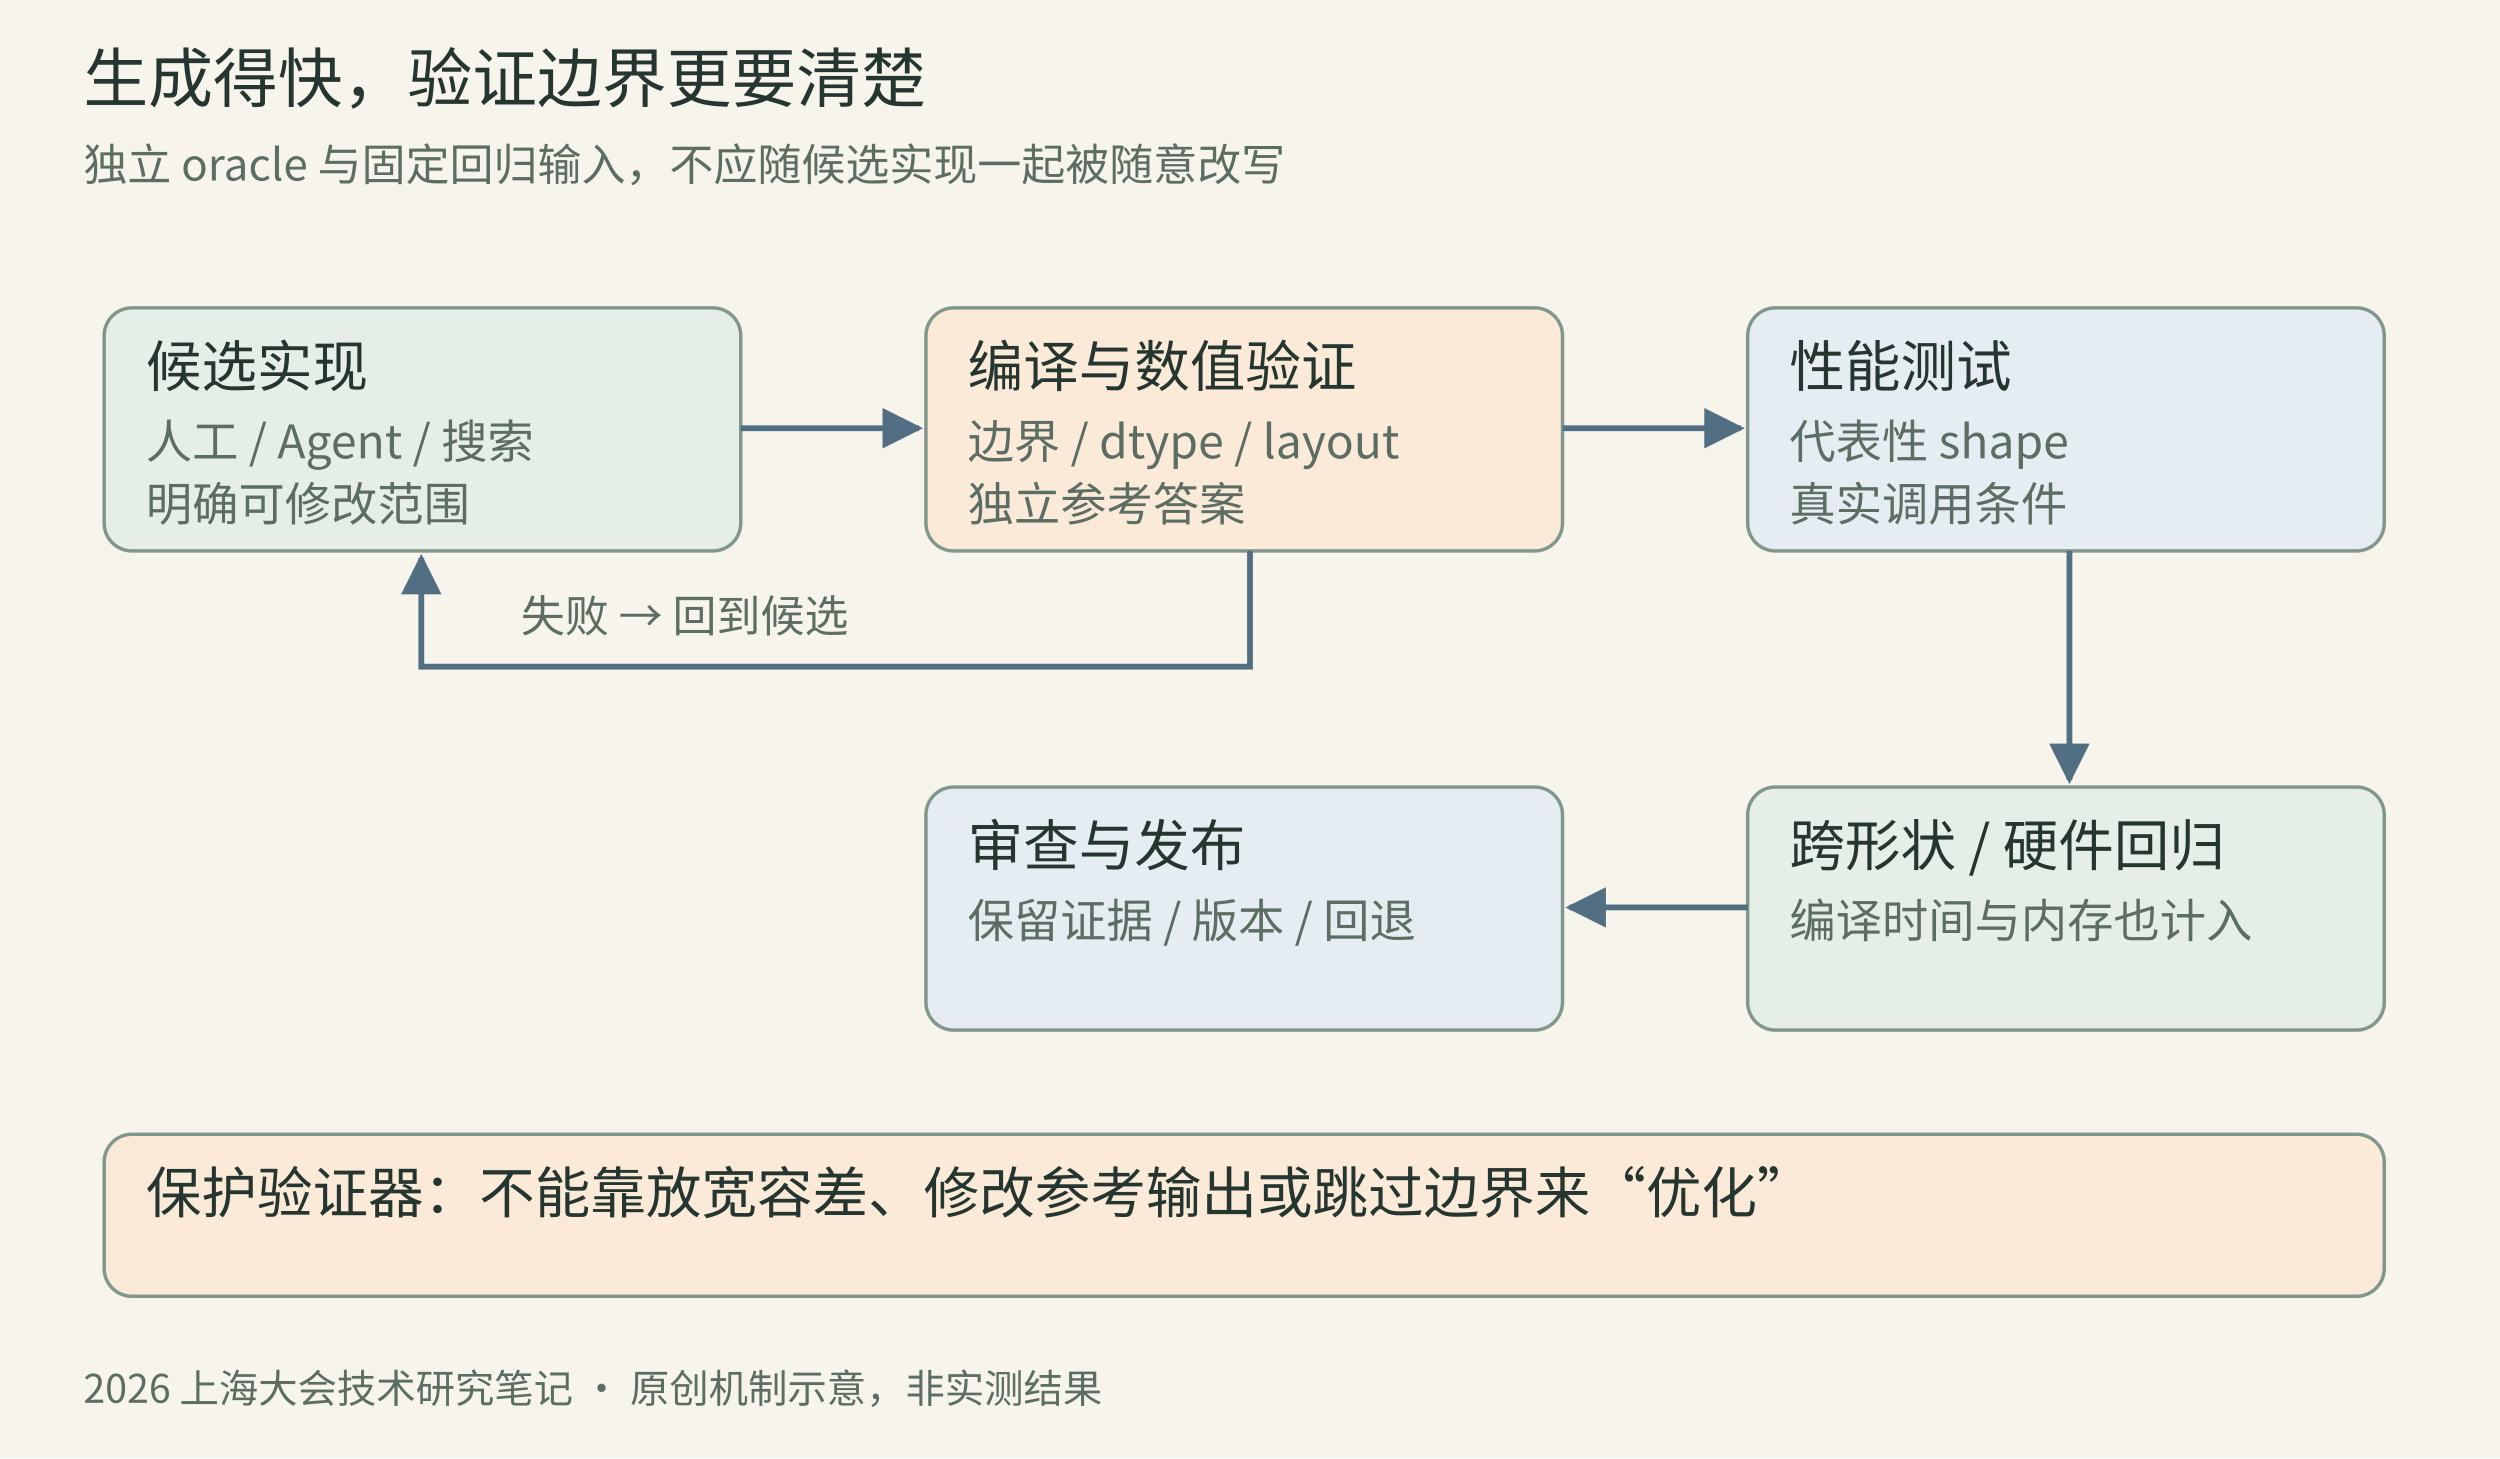
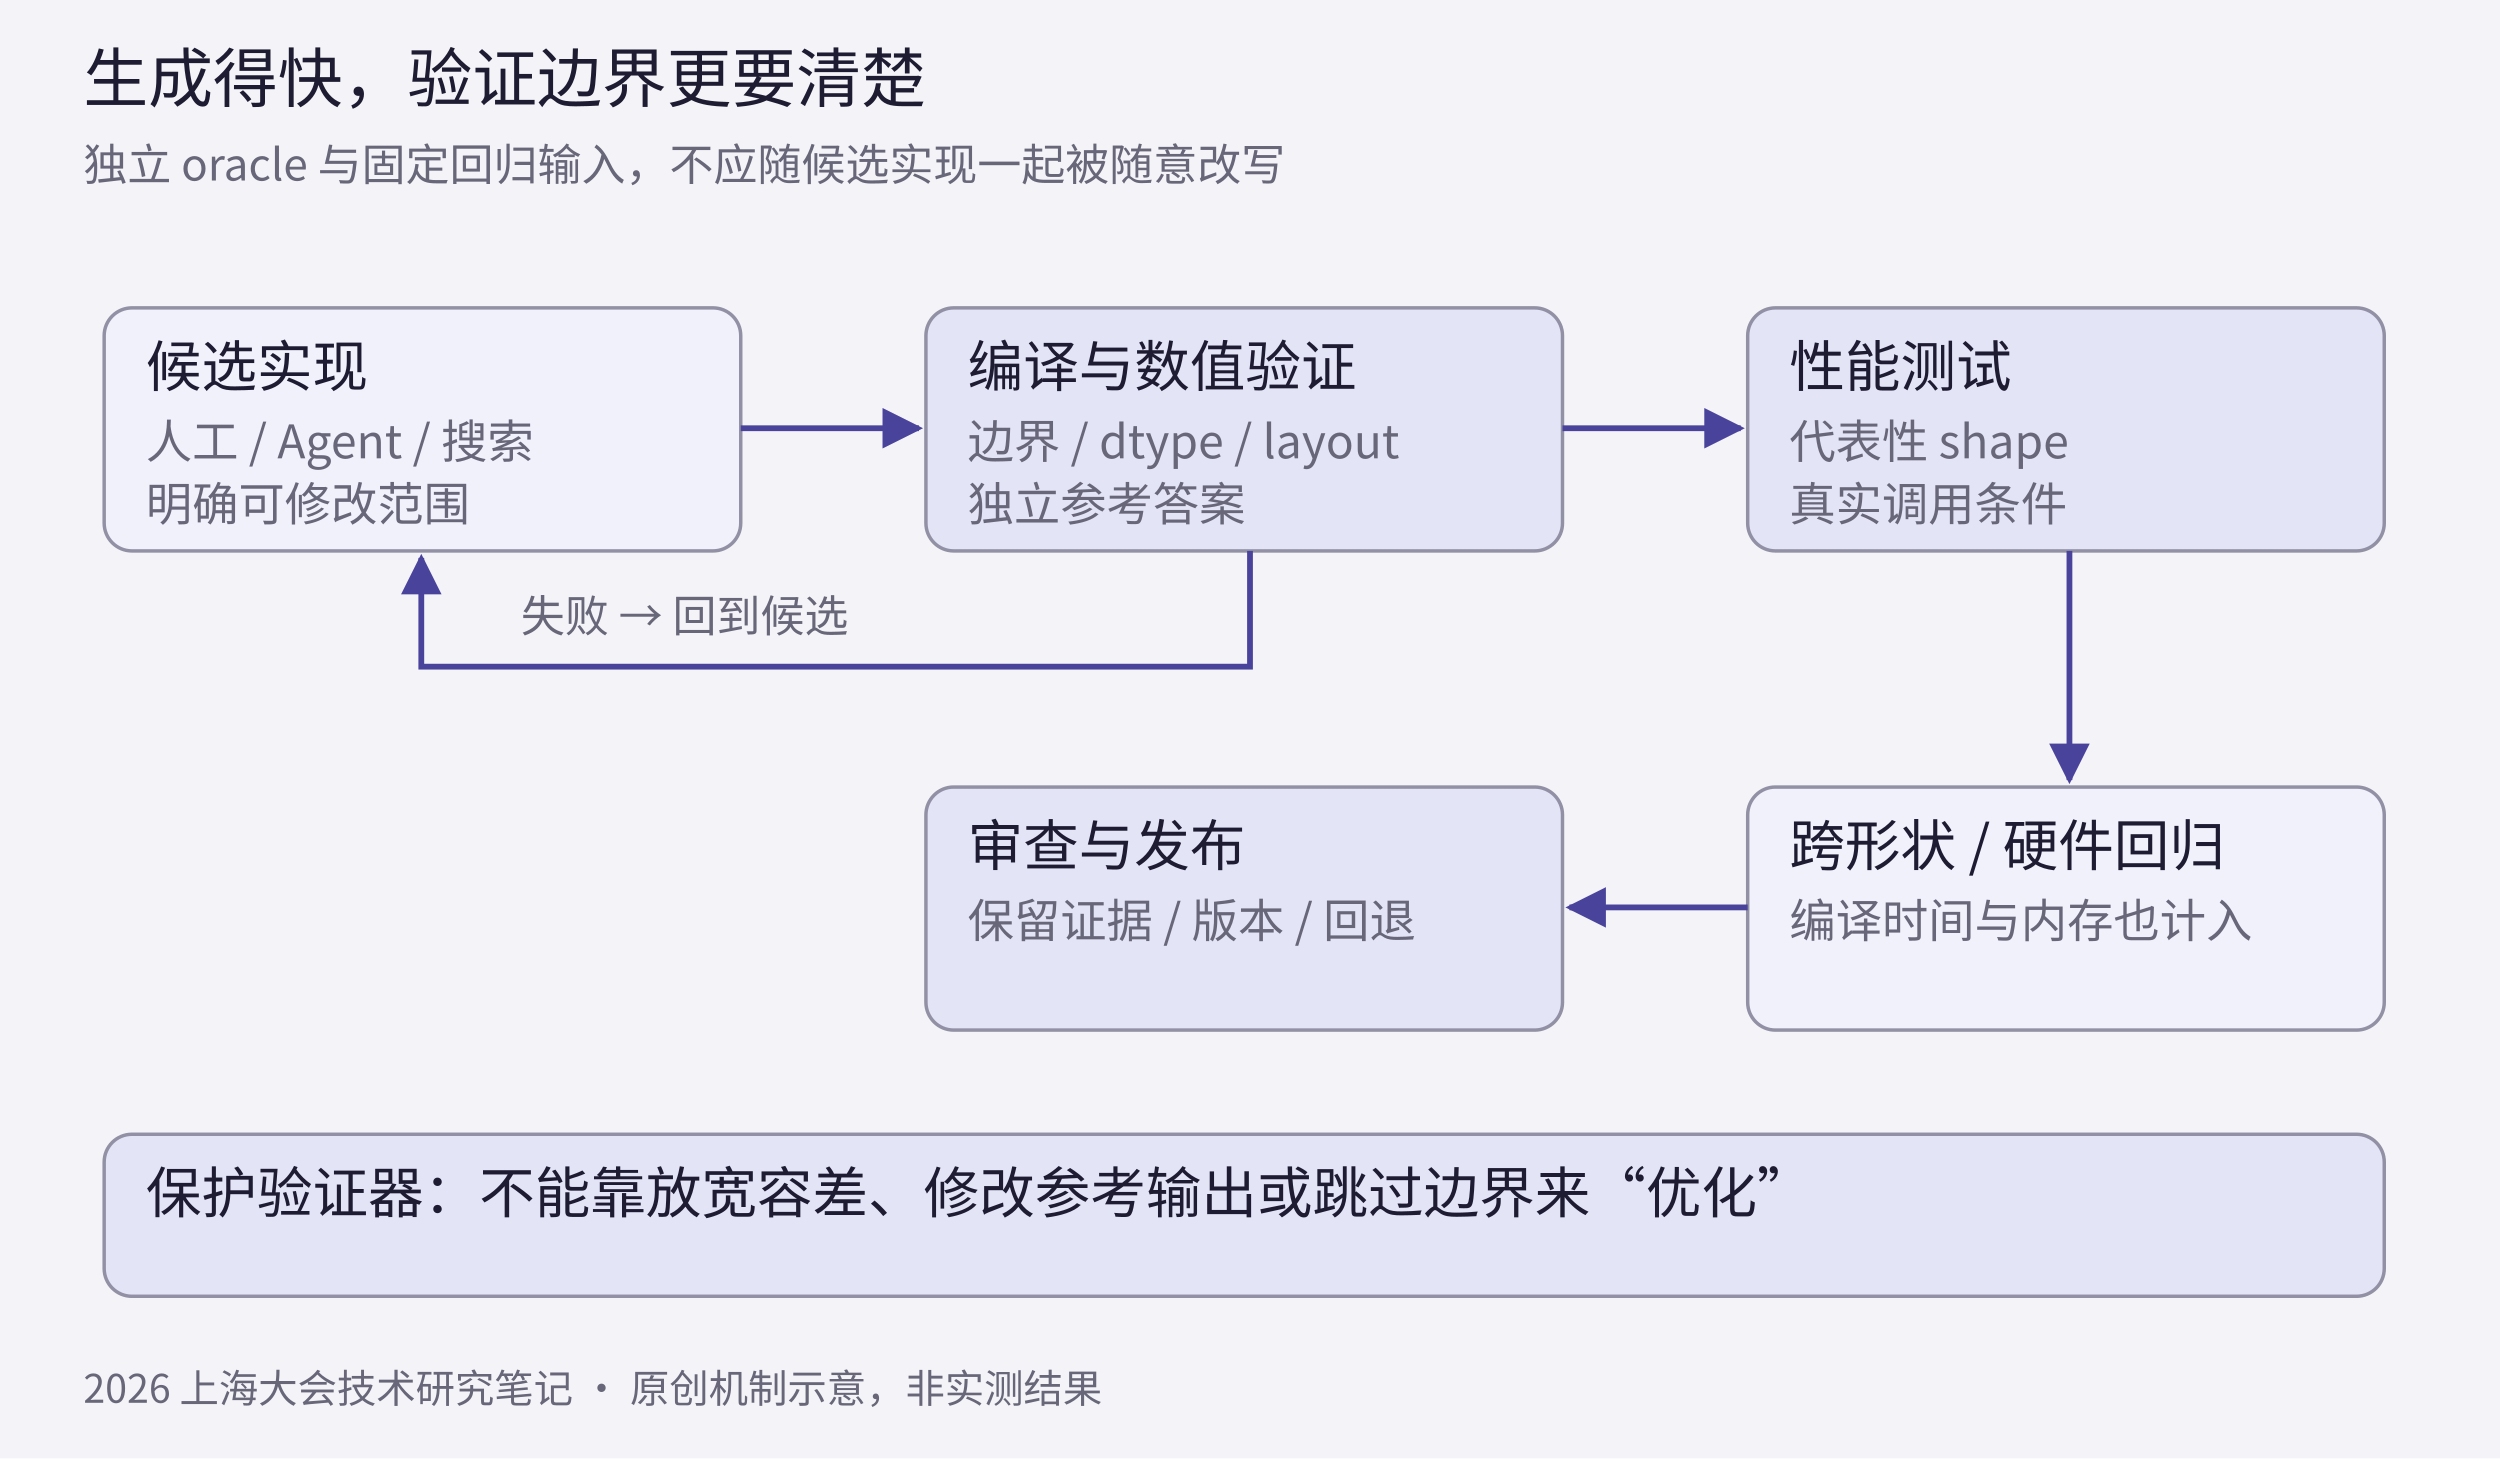
<svg xmlns="http://www.w3.org/2000/svg" viewBox="0 0 1080 630" role="img" aria-labelledby="title desc">
  <defs>
    <marker id="arrow" viewBox="0 0 10 10" refX="9" refY="5" markerWidth="7" markerHeight="7" orient="auto-start-reverse">
-       <path d="M 0 0 L 10 5 L 0 10 z" fill="#526e83" />
+       <path d="M 0 0 L 10 5 L 0 10 z" fill="#49439C" />
    </marker>
    <marker id="data" viewBox="0 0 10 10" refX="9" refY="5" markerWidth="7" markerHeight="7" orient="auto-start-reverse">
-       <path d="M 0 0 L 10 5 L 0 10 z" fill="#197657" />
+       <path d="M 0 0 L 10 5 L 0 10 z" fill="#4D6B33" />
    </marker>
  </defs>
-   <rect width="1080" height="630" fill="#f7f4eb" />
+   <rect width="1080" height="630" fill="#F4F4F8" />
  <g font-family="Microsoft YaHei, PingFang SC, Noto Sans CJK SC, sans-serif">
-     <text x="36" y="44" font-size="28" fill="#25352f" text-anchor="start">生成得快，验证边界更要清楚</text>
-     <text x="36" y="78" font-size="19" fill="#5c6d64" text-anchor="start">独立 oracle 与固定回归输入，不应随候选实现一起被随意改写</text>
-     <rect x="45" y="133" width="275" height="105" rx="12" fill="#e5efe8" stroke="#81978b" stroke-width="1.5" />
-     <text x="63" y="167" font-size="24" fill="#25352f" text-anchor="start">候选实现</text>
-     <text x="63" y="198" font-size="20" fill="#5c6d64" text-anchor="start">人工 / Agent / 搜索</text>
-     <text x="63" y="225" font-size="20" fill="#5c6d64" text-anchor="start">明确可修改范围</text>
-     <rect x="400" y="133" width="275" height="105" rx="12" fill="#faead7" stroke="#81978b" stroke-width="1.5" />
-     <text x="418" y="167" font-size="24" fill="#25352f" text-anchor="start">编译与数值验证</text>
-     <text x="418" y="198" font-size="20" fill="#5c6d64" text-anchor="start">边界 / dtype / layout</text>
-     <text x="418" y="225" font-size="20" fill="#5c6d64" text-anchor="start">独立参考答案</text>
-     <rect x="755" y="133" width="275" height="105" rx="12" fill="#e5edf3" stroke="#81978b" stroke-width="1.5" />
-     <text x="773" y="167" font-size="24" fill="#25352f" text-anchor="start">性能测试</text>
-     <text x="773" y="198" font-size="20" fill="#5c6d64" text-anchor="start">代表性 shape</text>
-     <text x="773" y="225" font-size="20" fill="#5c6d64" text-anchor="start">真实调用条件</text>
-     <polyline points="320,185 397,185" fill="none" stroke="#526e83" stroke-width="2.5" marker-end="url(#arrow)" />
-     <polyline points="675,185 752,185" fill="none" stroke="#526e83" stroke-width="2.5" marker-end="url(#arrow)" />
-     <polyline points="894,238 894,337" fill="none" stroke="#526e83" stroke-width="2.5" marker-end="url(#arrow)" />
-     <rect x="755" y="340" width="275" height="105" rx="12" fill="#e5efe8" stroke="#81978b" stroke-width="1.5" />
-     <text x="773" y="374" font-size="24" fill="#25352f" text-anchor="start">跨形状 / 硬件回归</text>
-     <text x="773" y="405" font-size="20" fill="#5c6d64" text-anchor="start">编译时间与内存也计入</text>
-     <rect x="400" y="340" width="275" height="105" rx="12" fill="#e5edf3" stroke="#81978b" stroke-width="1.5" />
-     <text x="418" y="374" font-size="24" fill="#25352f" text-anchor="start">审查与发布</text>
-     <text x="418" y="405" font-size="20" fill="#5c6d64" text-anchor="start">保留证据 / 版本 / 回退</text>
-     <polyline points="755,392 678,392" fill="none" stroke="#526e83" stroke-width="2.5" marker-end="url(#arrow)" />
-     <polyline points="540,238 540,288 182,288 182,241" fill="none" stroke="#526e83" stroke-width="2.5" marker-end="url(#arrow)" />
-     <text x="225" y="273" font-size="19" fill="#5c6d64" text-anchor="start">失败 → 回到候选</text>
-     <rect x="45" y="490" width="985" height="70" rx="12" fill="#faead7" stroke="#81978b" stroke-width="1.5" />
-     <text x="63" y="524" font-size="24" fill="#25352f" text-anchor="start">保护验证器：不能靠放宽容差、修改参考输出或跳过边界来“优化”</text>
-     <text x="36" y="606" font-size="17" fill="#5c6d64" text-anchor="start">2026 上海大会技术研究笔记 · 原创机制示意，非实测结果</text>
+     <text x="36" y="44" font-size="28" fill="#1E1C32" text-anchor="start">生成得快，验证边界更要清楚</text>
+     <text x="36" y="78" font-size="19" fill="#68677A" text-anchor="start">独立 oracle 与固定回归输入，不应随候选实现一起被随意改写</text>
+     <rect x="45" y="133" width="275" height="105" rx="12" fill="#F1F1FB" stroke="#9190A4" stroke-width="1.5" />
+     <text x="63" y="167" font-size="24" fill="#1E1C32" text-anchor="start">候选实现</text>
+     <text x="63" y="198" font-size="20" fill="#68677A" text-anchor="start">人工 / Agent / 搜索</text>
+     <text x="63" y="225" font-size="20" fill="#68677A" text-anchor="start">明确可修改范围</text>
+     <rect x="400" y="133" width="275" height="105" rx="12" fill="#E4E4F7" stroke="#9190A4" stroke-width="1.5" />
+     <text x="418" y="167" font-size="24" fill="#1E1C32" text-anchor="start">编译与数值验证</text>
+     <text x="418" y="198" font-size="20" fill="#68677A" text-anchor="start">边界 / dtype / layout</text>
+     <text x="418" y="225" font-size="20" fill="#68677A" text-anchor="start">独立参考答案</text>
+     <rect x="755" y="133" width="275" height="105" rx="12" fill="#E4E4F7" stroke="#9190A4" stroke-width="1.5" />
+     <text x="773" y="167" font-size="24" fill="#1E1C32" text-anchor="start">性能测试</text>
+     <text x="773" y="198" font-size="20" fill="#68677A" text-anchor="start">代表性 shape</text>
+     <text x="773" y="225" font-size="20" fill="#68677A" text-anchor="start">真实调用条件</text>
+     <polyline points="320,185 397,185" fill="none" stroke="#49439C" stroke-width="2.5" marker-end="url(#arrow)" />
+     <polyline points="675,185 752,185" fill="none" stroke="#49439C" stroke-width="2.5" marker-end="url(#arrow)" />
+     <polyline points="894,238 894,337" fill="none" stroke="#49439C" stroke-width="2.5" marker-end="url(#arrow)" />
+     <rect x="755" y="340" width="275" height="105" rx="12" fill="#F1F1FB" stroke="#9190A4" stroke-width="1.5" />
+     <text x="773" y="374" font-size="24" fill="#1E1C32" text-anchor="start">跨形状 / 硬件回归</text>
+     <text x="773" y="405" font-size="20" fill="#68677A" text-anchor="start">编译时间与内存也计入</text>
+     <rect x="400" y="340" width="275" height="105" rx="12" fill="#E4E4F7" stroke="#9190A4" stroke-width="1.5" />
+     <text x="418" y="374" font-size="24" fill="#1E1C32" text-anchor="start">审查与发布</text>
+     <text x="418" y="405" font-size="20" fill="#68677A" text-anchor="start">保留证据 / 版本 / 回退</text>
+     <polyline points="755,392 678,392" fill="none" stroke="#49439C" stroke-width="2.5" marker-end="url(#arrow)" />
+     <polyline points="540,238 540,288 182,288 182,241" fill="none" stroke="#49439C" stroke-width="2.5" marker-end="url(#arrow)" />
+     <text x="225" y="273" font-size="19" fill="#68677A" text-anchor="start">失败 → 回到候选</text>
+     <rect x="45" y="490" width="985" height="70" rx="12" fill="#E4E4F7" stroke="#9190A4" stroke-width="1.5" />
+     <text x="63" y="524" font-size="24" fill="#1E1C32" text-anchor="start">保护验证器：不能靠放宽容差、修改参考输出或跳过边界来“优化”</text>
+     <text x="36" y="606" font-size="17" fill="#68677A" text-anchor="start">2026 上海大会技术研究笔记 · 原创机制示意，非实测结果</text>
  </g>
</svg>
